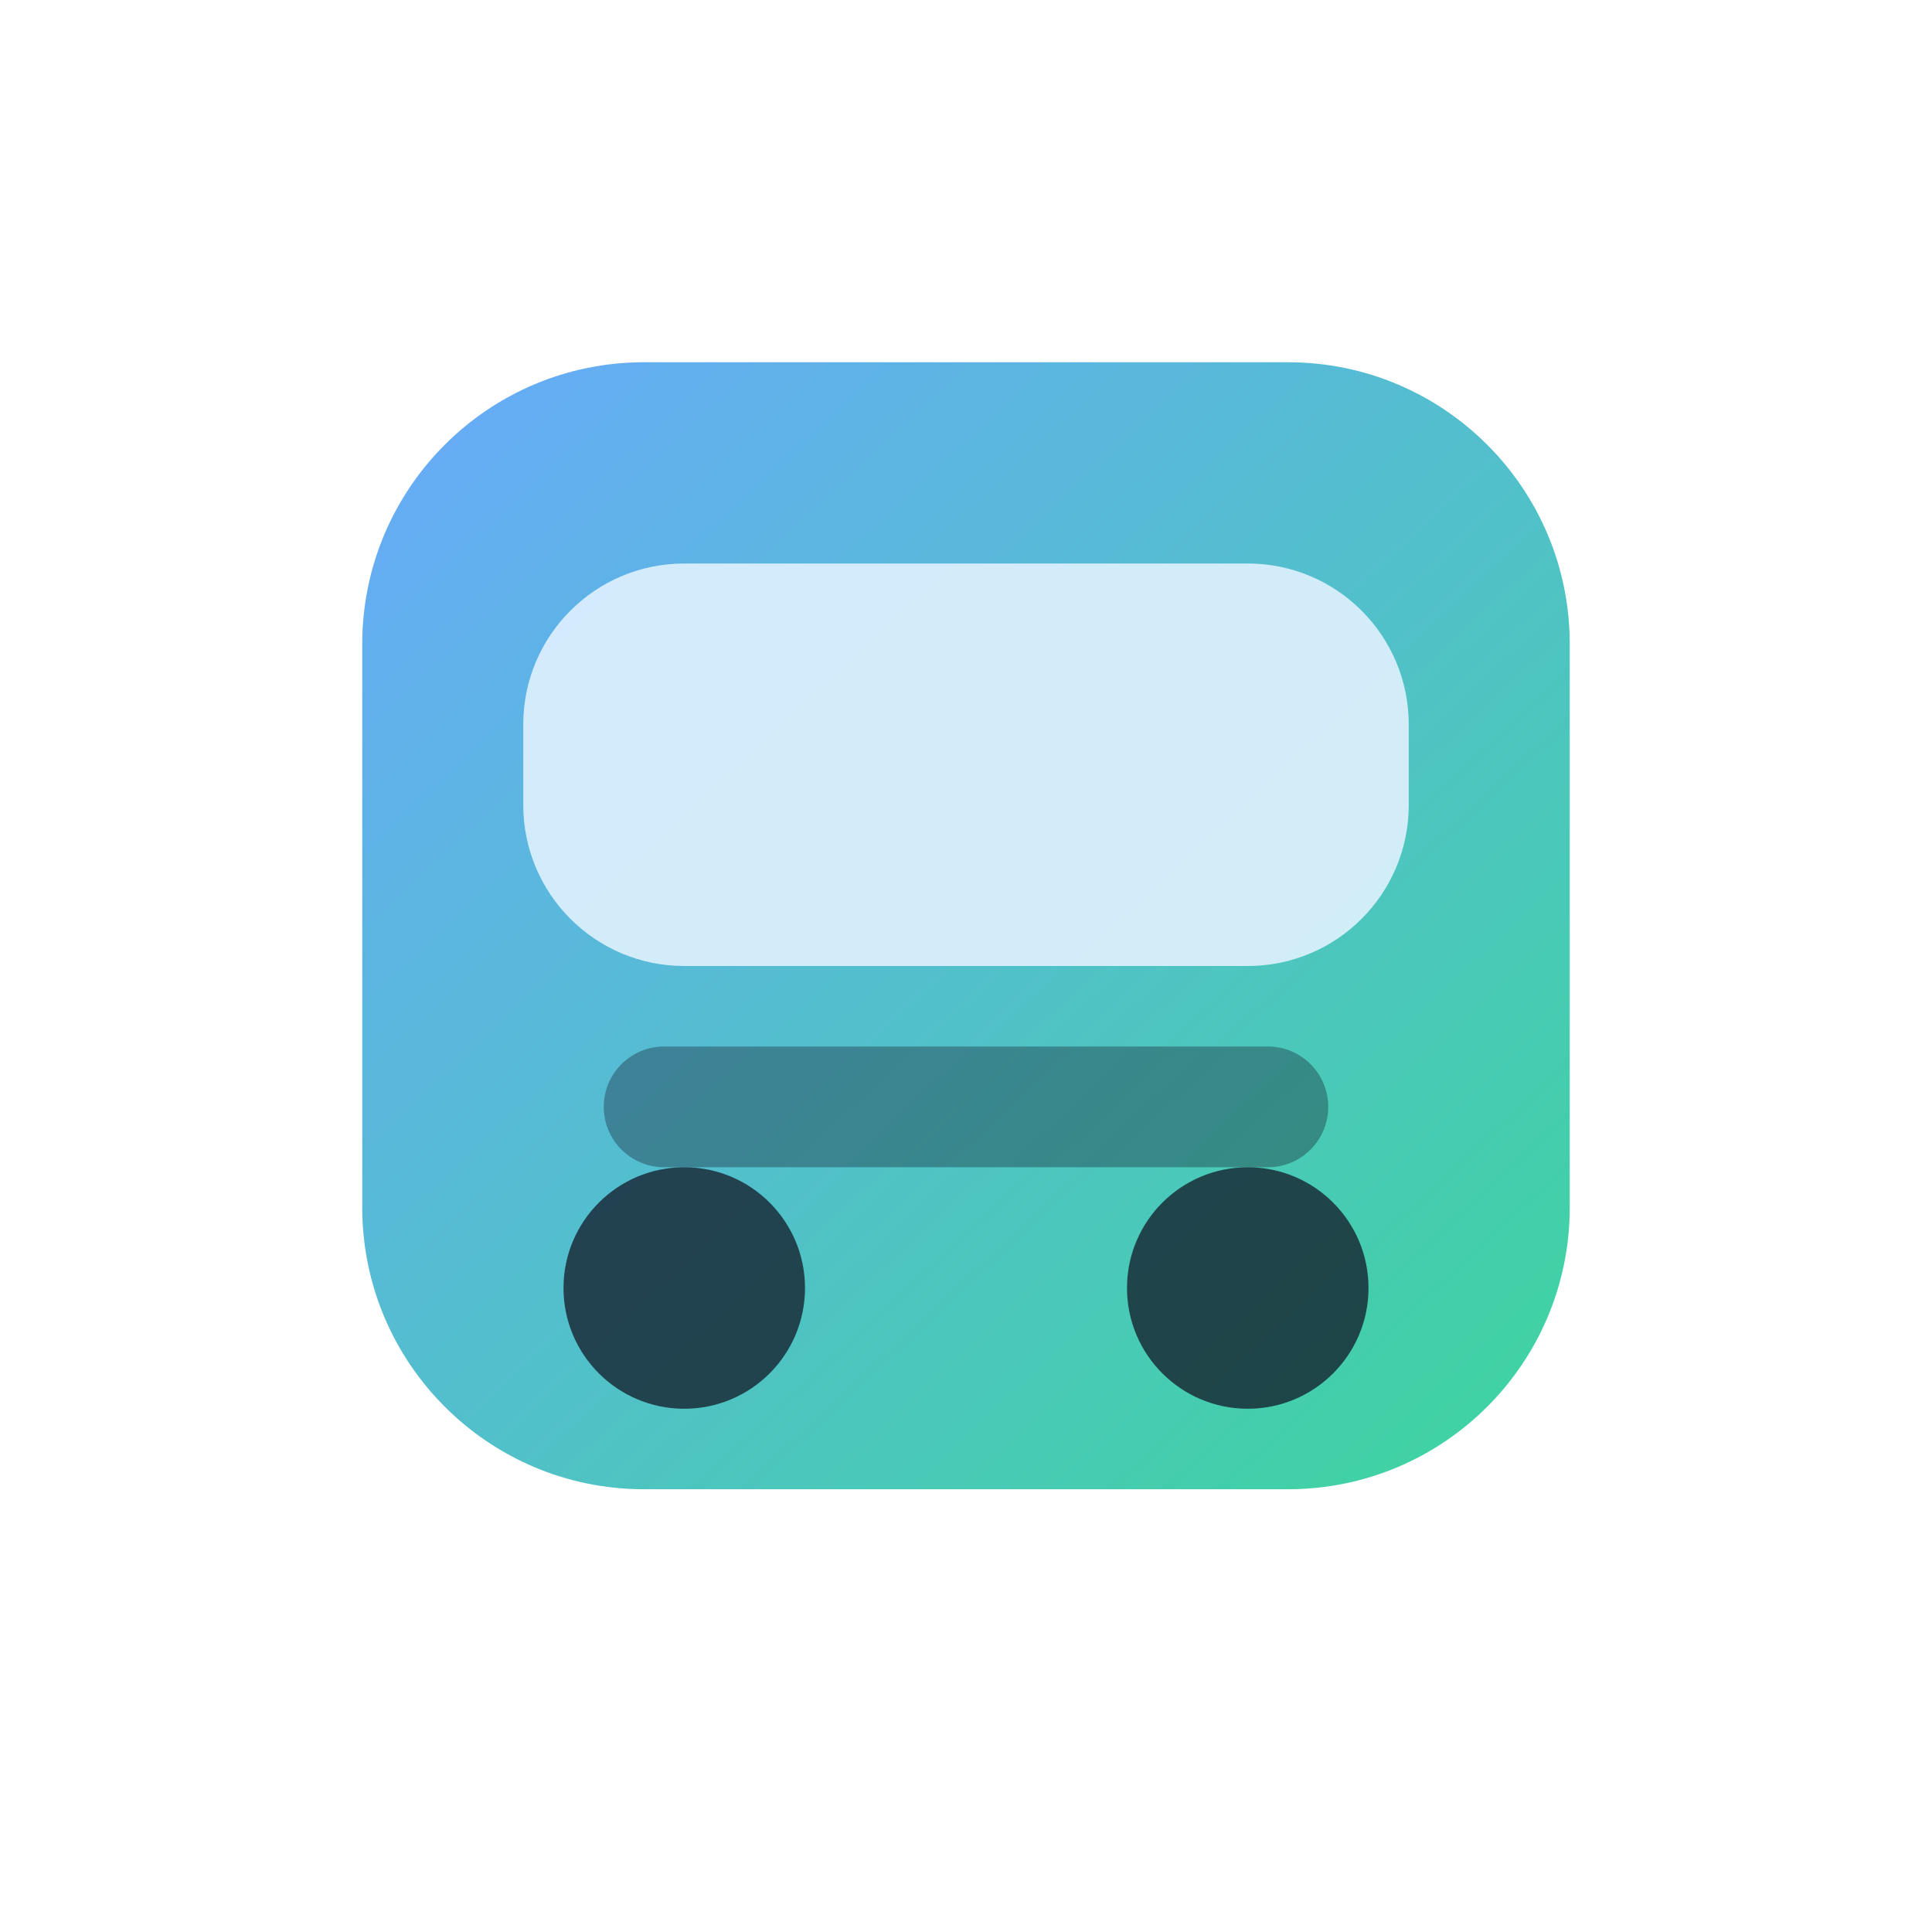
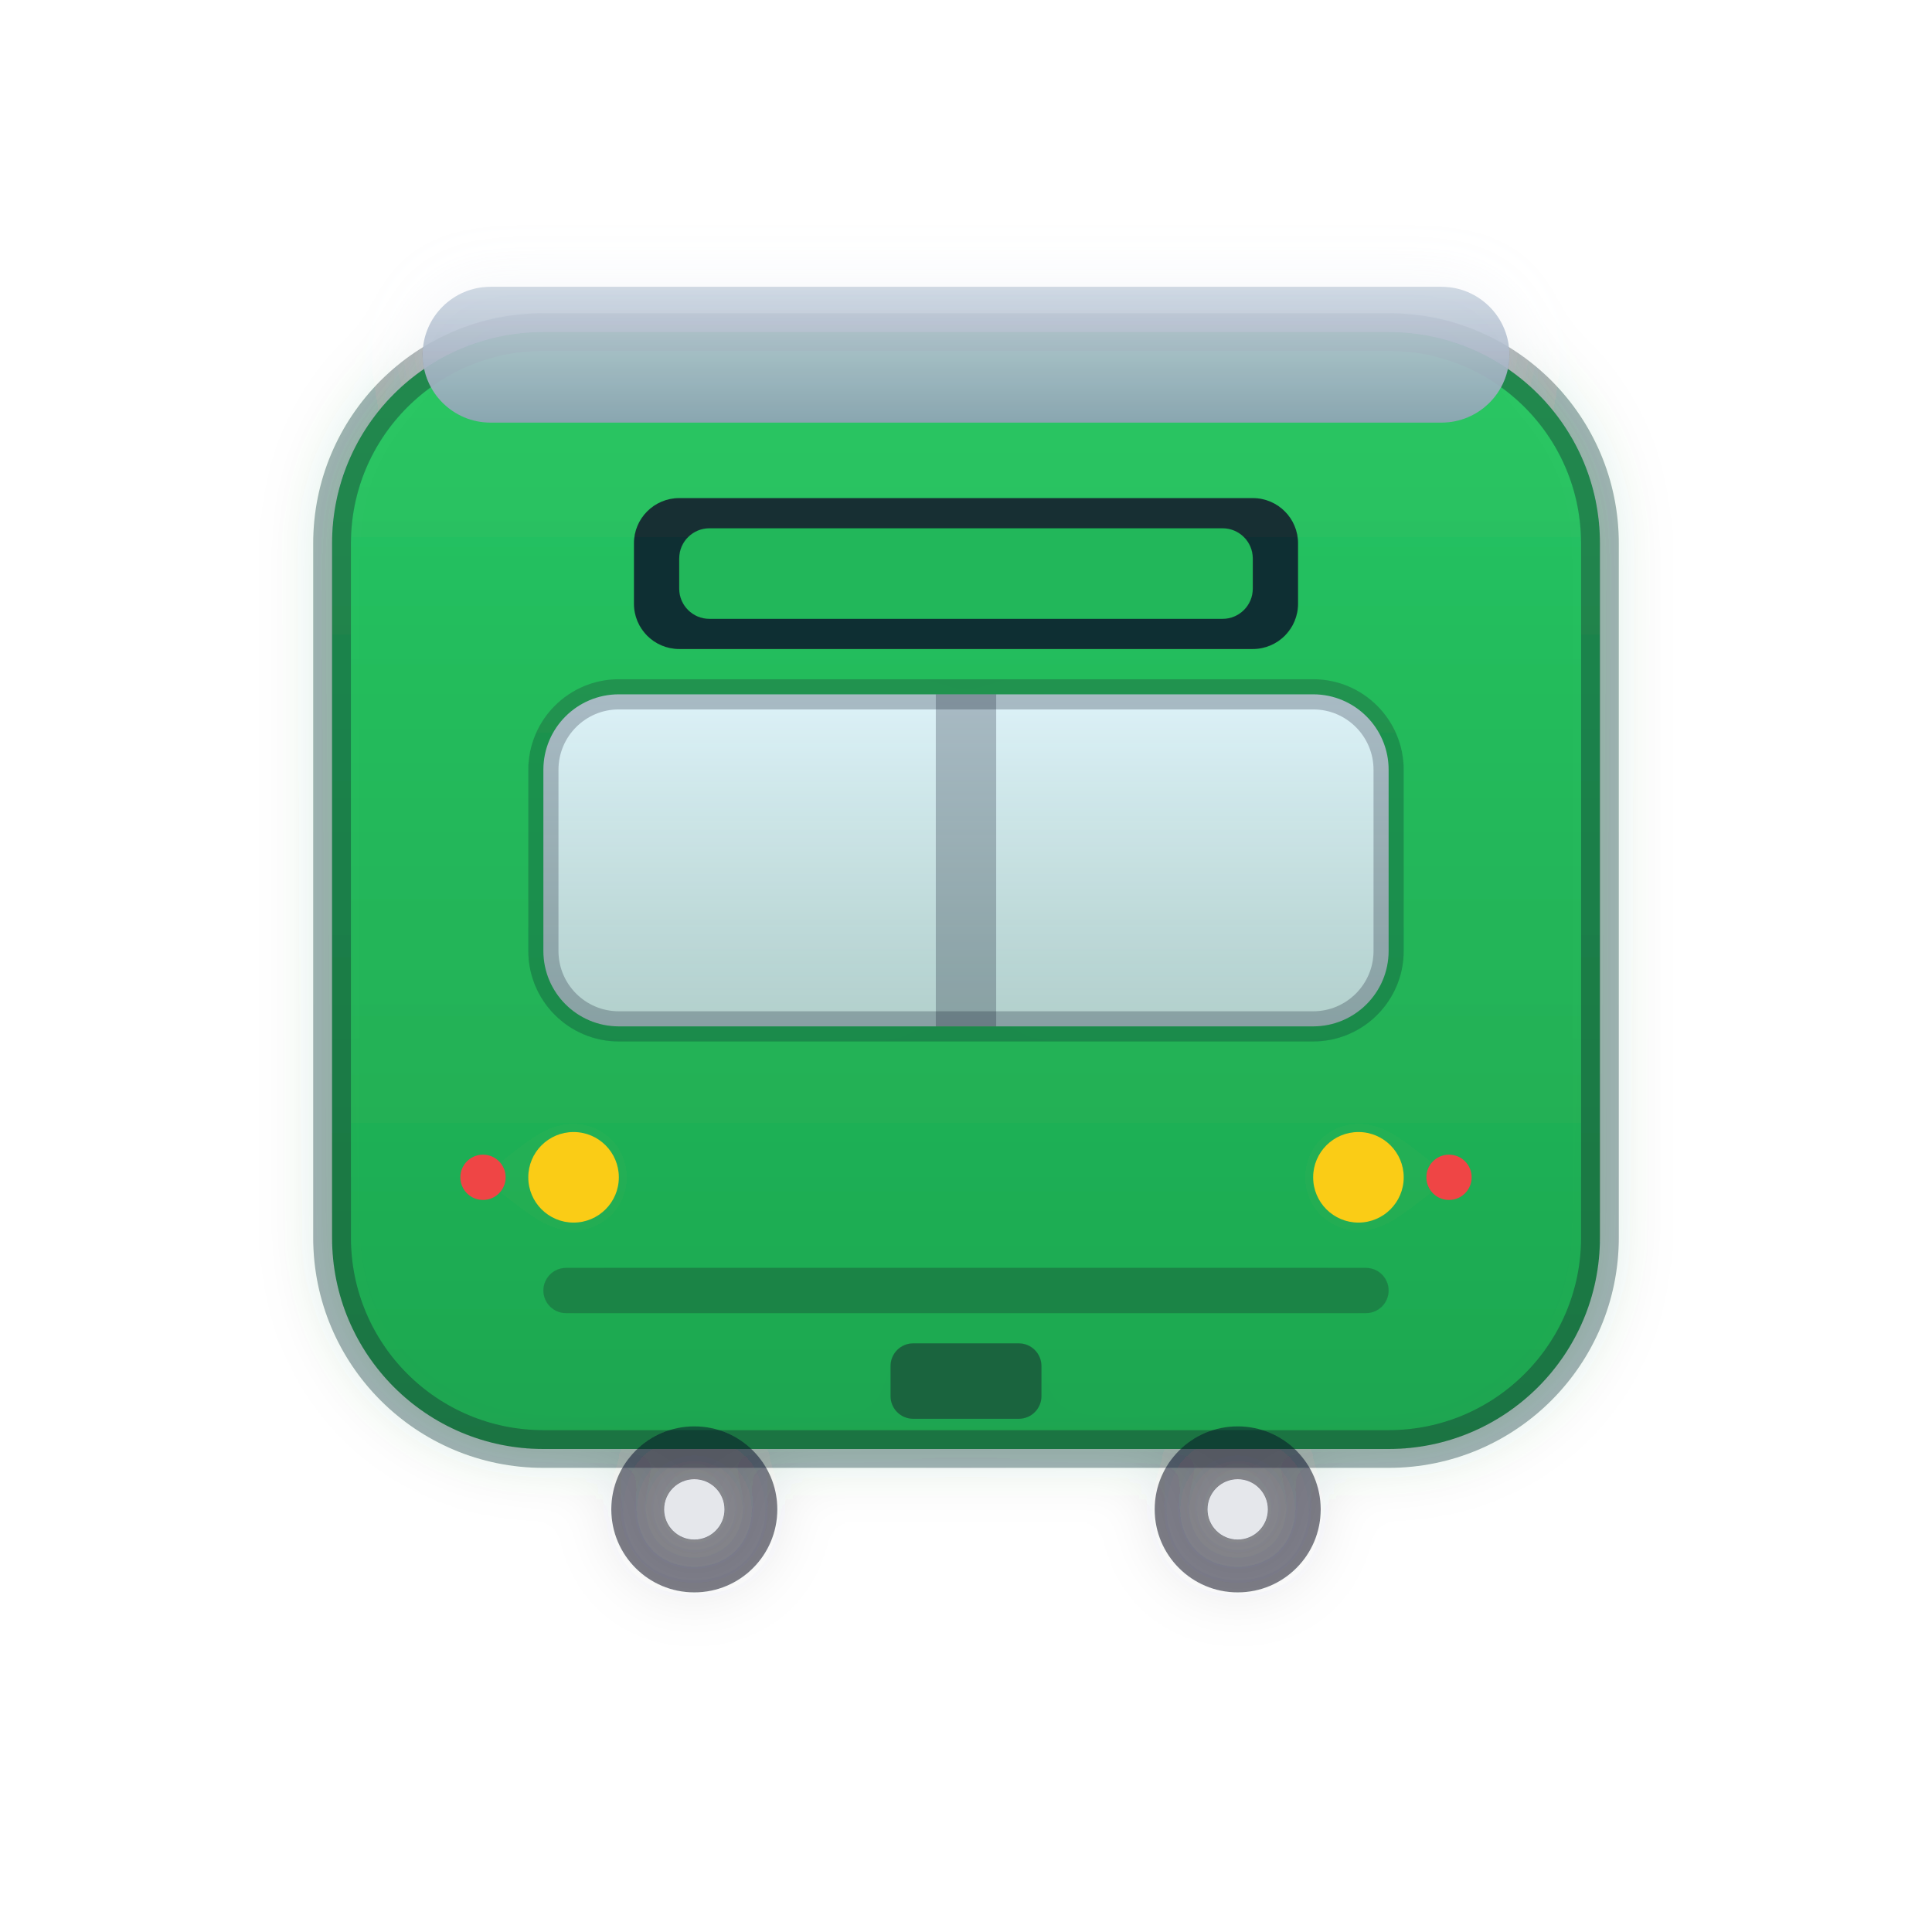
- <svg xmlns="http://www.w3.org/2000/svg" width="96" height="96" viewBox="0 0 96 96">
+ <svg xmlns="http://www.w3.org/2000/svg" width="256" height="256" viewBox="0 0 256 256">
  <defs>
-     <linearGradient id="t" x1="0" y1="0" x2="1" y2="1">
-       <stop offset="0" stop-color="#60A5FA" />
-       <stop offset="1" stop-color="#34D399" />
+     <linearGradient id="gBody" x1="0" y1="0" x2="0" y2="1">
+       <stop offset="0" stop-color="#22C55E" stop-opacity="0.96" />
+       <stop offset="1" stop-color="#16A34A" stop-opacity="0.96" />
    </linearGradient>
+     <linearGradient id="gMetal" x1="0" y1="0" x2="0" y2="1">
+       <stop offset="0" stop-color="#CBD5E1" />
+       <stop offset="1" stop-color="#94A3B8" />
+     </linearGradient>
+     <linearGradient id="gGlass" x1="0" y1="0" x2="0" y2="1">
+       <stop offset="0" stop-color="#E5F4FF" stop-opacity="0.95" />
+       <stop offset="1" stop-color="#CBD5E1" stop-opacity="0.85" />
+     </linearGradient>
+     <filter id="softGlow" x="-20%" y="-20%" width="140%" height="140%">
+       <feGaussianBlur in="SourceGraphic" stdDeviation="4" result="b" />
+       <feColorMatrix in="b" type="matrix" values="1 0 0 0 0                 0 1 0 0 0                 0 0 1 0 0                 0 0 0 0.18 0" result="g" />
+       <feMerge>
+         <feMergeNode in="g" />
+         <feMergeNode in="SourceGraphic" />
+       </feMerge>
+     </filter>
  </defs>
-   <rect x="18" y="18" rx="14" ry="14" width="60" height="56" fill="url(#t)" opacity="0.95" />
-   <rect x="26" y="28" rx="8" width="44" height="20" fill="#E0F2FE" opacity="0.9" />
-   <circle cx="34" cy="64" r="6" fill="#111827" opacity="0.75" />
-   <circle cx="62" cy="64" r="6" fill="#111827" opacity="0.75" />
-   <rect x="30" y="52" width="36" height="6" rx="3" fill="#111827" opacity="0.35" />
+   <g filter="url(#softGlow)">
+     <rect x="44" y="44" width="168" height="148" rx="28" fill="url(#gBody)" stroke="#0F172A" stroke-opacity="0.35" stroke-width="5" />
+     <rect x="56" y="38" width="144" height="18" rx="9" fill="url(#gMetal)" opacity="0.9" />
+     <rect x="84" y="66" width="88" height="20" rx="6" fill="#0F172A" opacity="0.85" />
+     <rect x="90" y="70" width="76" height="12" rx="4" fill="#22C55E" opacity="0.9" />
+     <rect x="72" y="92" width="112" height="44" rx="10" fill="url(#gGlass)" stroke="#0F172A" stroke-opacity="0.25" stroke-width="4" />
+     <rect x="124" y="92" width="8" height="44" fill="#0F172A" fill-opacity="0.25" />
+     <circle cx="76" cy="156" r="6" fill="#FACC15" />
+     <circle cx="180" cy="156" r="6" fill="#FACC15" />
+     <circle cx="64" cy="156" r="3" fill="#EF4444" />
+     <circle cx="192" cy="156" r="3" fill="#EF4444" />
+     <rect x="72" y="168" width="112" height="6" rx="3" fill="#0F172A" fill-opacity="0.25" />
+     <rect x="118" y="178" width="20" height="10" rx="3" fill="#0F172A" fill-opacity="0.45" />
+     <circle cx="92" cy="200" r="11" fill="#0F172A" fill-opacity="0.55" />
+     <circle cx="164" cy="200" r="11" fill="#0F172A" fill-opacity="0.55" />
+     <circle cx="92" cy="200" r="4" fill="#E5E7EB" />
+     <circle cx="164" cy="200" r="4" fill="#E5E7EB" />
+   </g>
</svg>
